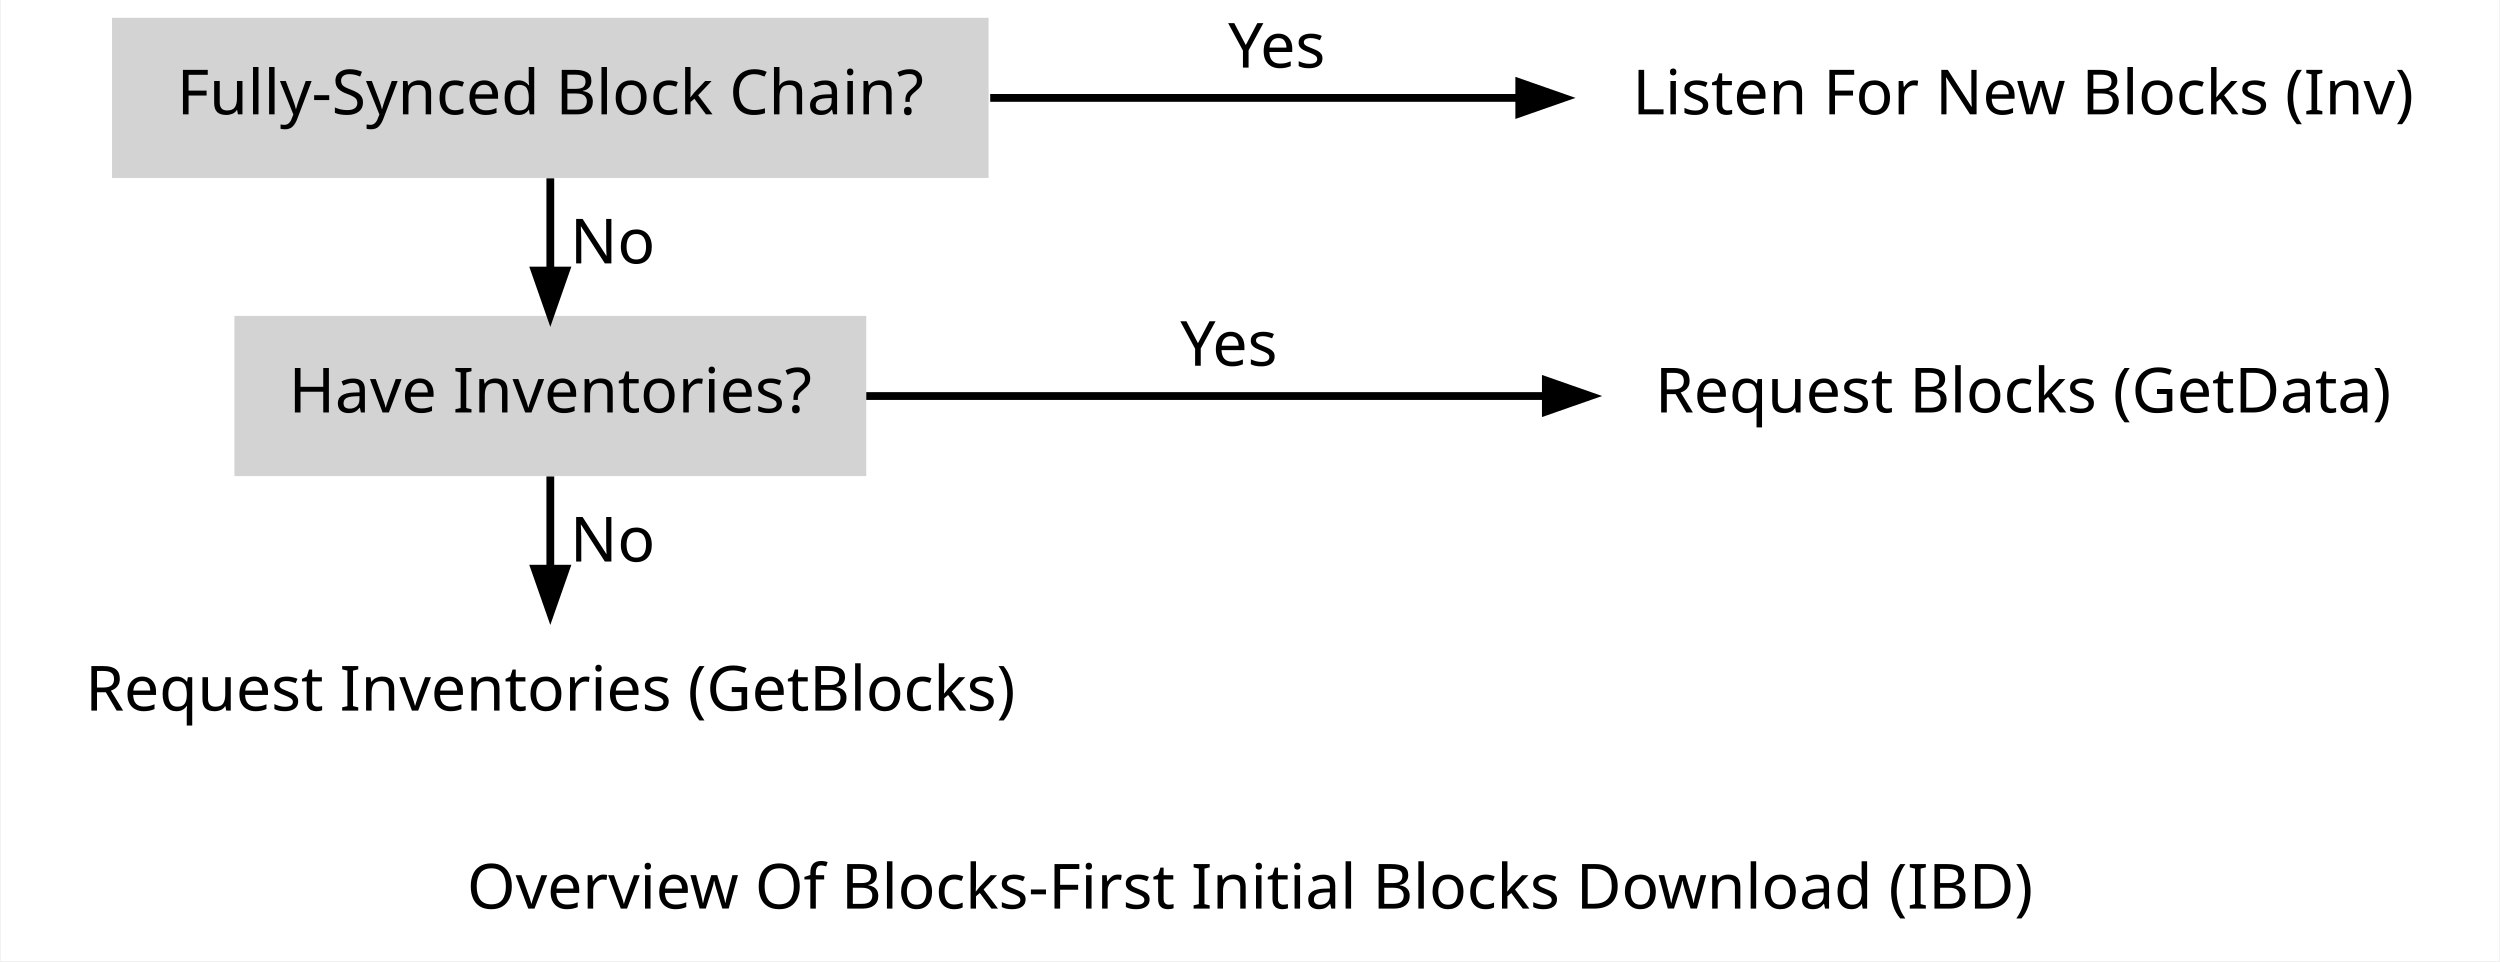
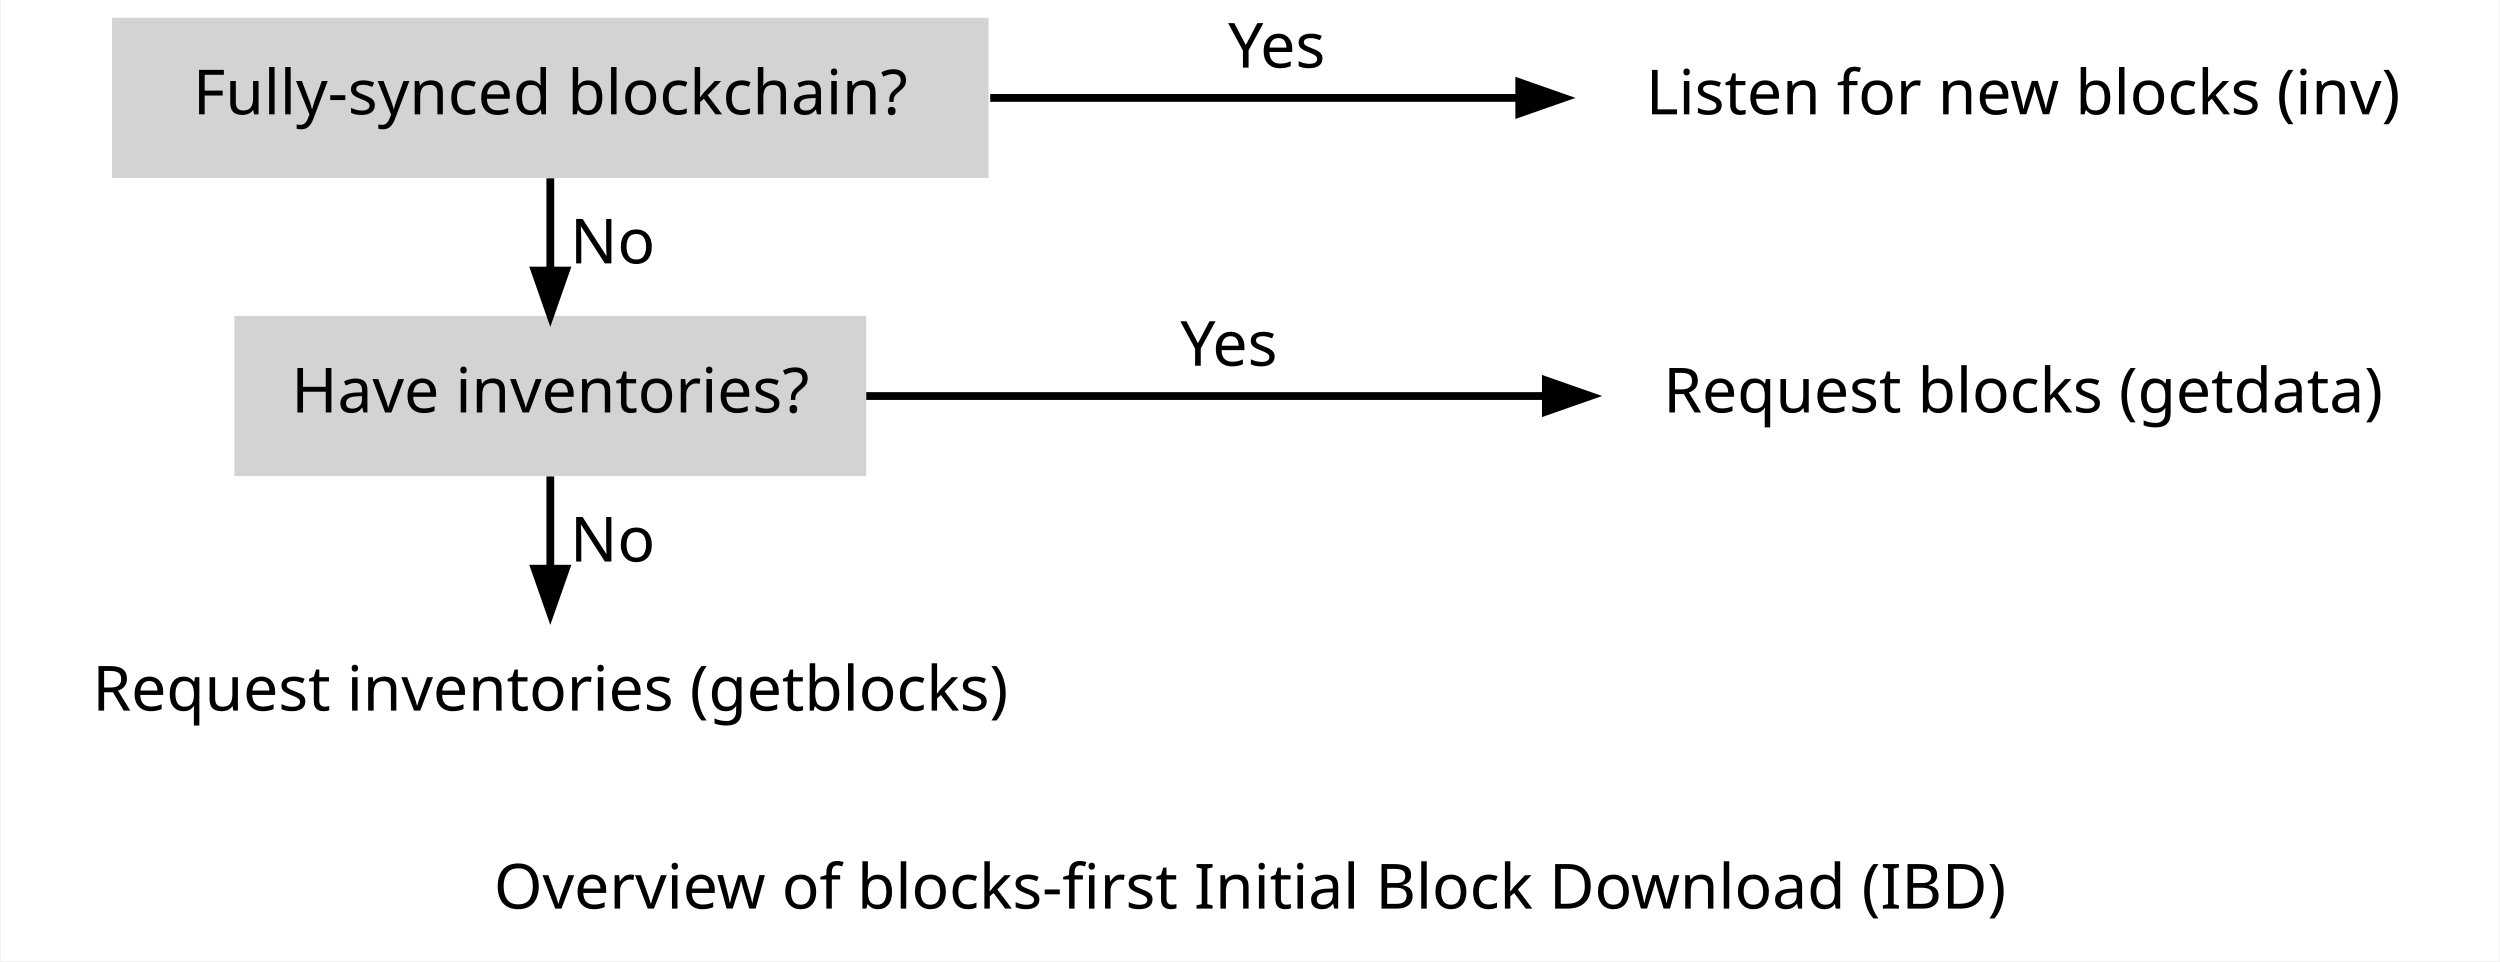
<svg xmlns="http://www.w3.org/2000/svg" width="450pt" height="173pt" viewBox="0.00 0.00 450.00 173.11">
  <g id="graph0" class="graph" transform="scale(0.801425 0.801425) rotate(0) translate(4 212)">
    <polygon fill="white" stroke="none" points="-4,4 -4,-212 557.5,-212 557.5,4 -4,4" />
    <text text-anchor="middle" x="276.75" y="-22.8" font-family="Sans" font-size="14.00"> </text>
-     <text text-anchor="middle" x="276.75" y="-7.8" font-family="Sans" font-size="14.00">Overview Of Blocks-First Initial Blocks Download (IBD)</text>
+     <text text-anchor="middle" x="276.75" y="-7.8" font-family="Sans" font-size="14.00">Overview of blocks-first Initial Block Download (IBD)</text>
    <g id="node1" class="node">
      <polygon fill="lightgrey" stroke="none" stroke-width="1.75" points="218,-208 21,-208 21,-172 218,-172 218,-208" />
-       <text text-anchor="middle" x="119.5" y="-186.3" font-family="Sans" font-size="14.00">Fully-Synced Block Chain?</text>
+       <text text-anchor="middle" x="119.5" y="-186.3" font-family="Sans" font-size="14.00">Fully-synced blockchain?</text>
    </g>
    <g id="node2" class="node">
-       <text text-anchor="middle" x="450.5" y="-186.3" font-family="Sans" font-size="14.00">Listen For New Blocks (Inv)</text>
+       <text text-anchor="middle" x="450.5" y="-186.3" font-family="Sans" font-size="14.00">Listen for new blocks (inv)</text>
    </g>
    <g id="edge2" class="edge">
      <path fill="none" stroke="black" stroke-width="1.75" d="M218.363,-190C255.697,-190 298.464,-190 337.033,-190" />
      <polygon fill="black" stroke="black" stroke-width="1.75" points="337.265,-193.5 347.265,-190 337.265,-186.5 337.265,-193.5" />
      <text text-anchor="middle" x="282.75" y="-196.8" font-family="Sans" font-size="14.00">Yes</text>
    </g>
    <g id="node5" class="node">
      <polygon fill="lightgrey" stroke="none" stroke-width="1.75" points="190.5,-141 48.5,-141 48.5,-105 190.5,-105 190.5,-141" />
-       <text text-anchor="middle" x="119.5" y="-119.3" font-family="Sans" font-size="14.00">Have Inventories?</text>
+       <text text-anchor="middle" x="119.5" y="-119.3" font-family="Sans" font-size="14.00">Have inventories?</text>
    </g>
    <g id="edge1" class="edge">
      <path fill="none" stroke="black" stroke-width="1.75" d="M119.5,-171.922C119.5,-165.702 119.5,-158.5 119.5,-151.6" />
      <polygon fill="black" stroke="black" stroke-width="1.75" points="123,-151.19 119.5,-141.19 116,-151.19 123,-151.19" />
      <text text-anchor="middle" x="133.5" y="-152.8" font-family="Sans" font-size="14.00">  No</text>
    </g>
    <g id="node3" class="node">
-       <text text-anchor="middle" x="450.5" y="-119.3" font-family="Sans" font-size="14.00">Request Blocks (GetData)</text>
+       <text text-anchor="middle" x="450.5" y="-119.3" font-family="Sans" font-size="14.00">Request blocks (getdata)</text>
    </g>
    <g id="node4" class="node">
-       <text text-anchor="middle" x="119.5" y="-52.3" font-family="Sans" font-size="14.00">Request Inventories (GetBlocks)</text>
+       <text text-anchor="middle" x="119.5" y="-52.3" font-family="Sans" font-size="14.00">Request inventories (getblocks)</text>
    </g>
    <g id="edge4" class="edge">
      <path fill="none" stroke="black" stroke-width="1.75" d="M190.508,-123C234.937,-123 293.028,-123 343.029,-123" />
      <polygon fill="black" stroke="black" stroke-width="1.75" points="343.241,-126.5 353.241,-123 343.241,-119.5 343.241,-126.5" />
      <text text-anchor="middle" x="272" y="-129.8" font-family="Sans" font-size="14.00">Yes</text>
    </g>
    <g id="edge3" class="edge">
      <path fill="none" stroke="black" stroke-width="1.75" d="M119.5,-104.922C119.5,-98.702 119.5,-91.5 119.5,-84.6" />
      <polygon fill="black" stroke="black" stroke-width="1.75" points="123,-84.19 119.5,-74.19 116,-84.19 123,-84.19" />
      <text text-anchor="middle" x="133.5" y="-85.8" font-family="Sans" font-size="14.00">  No</text>
    </g>
  </g>
</svg>
